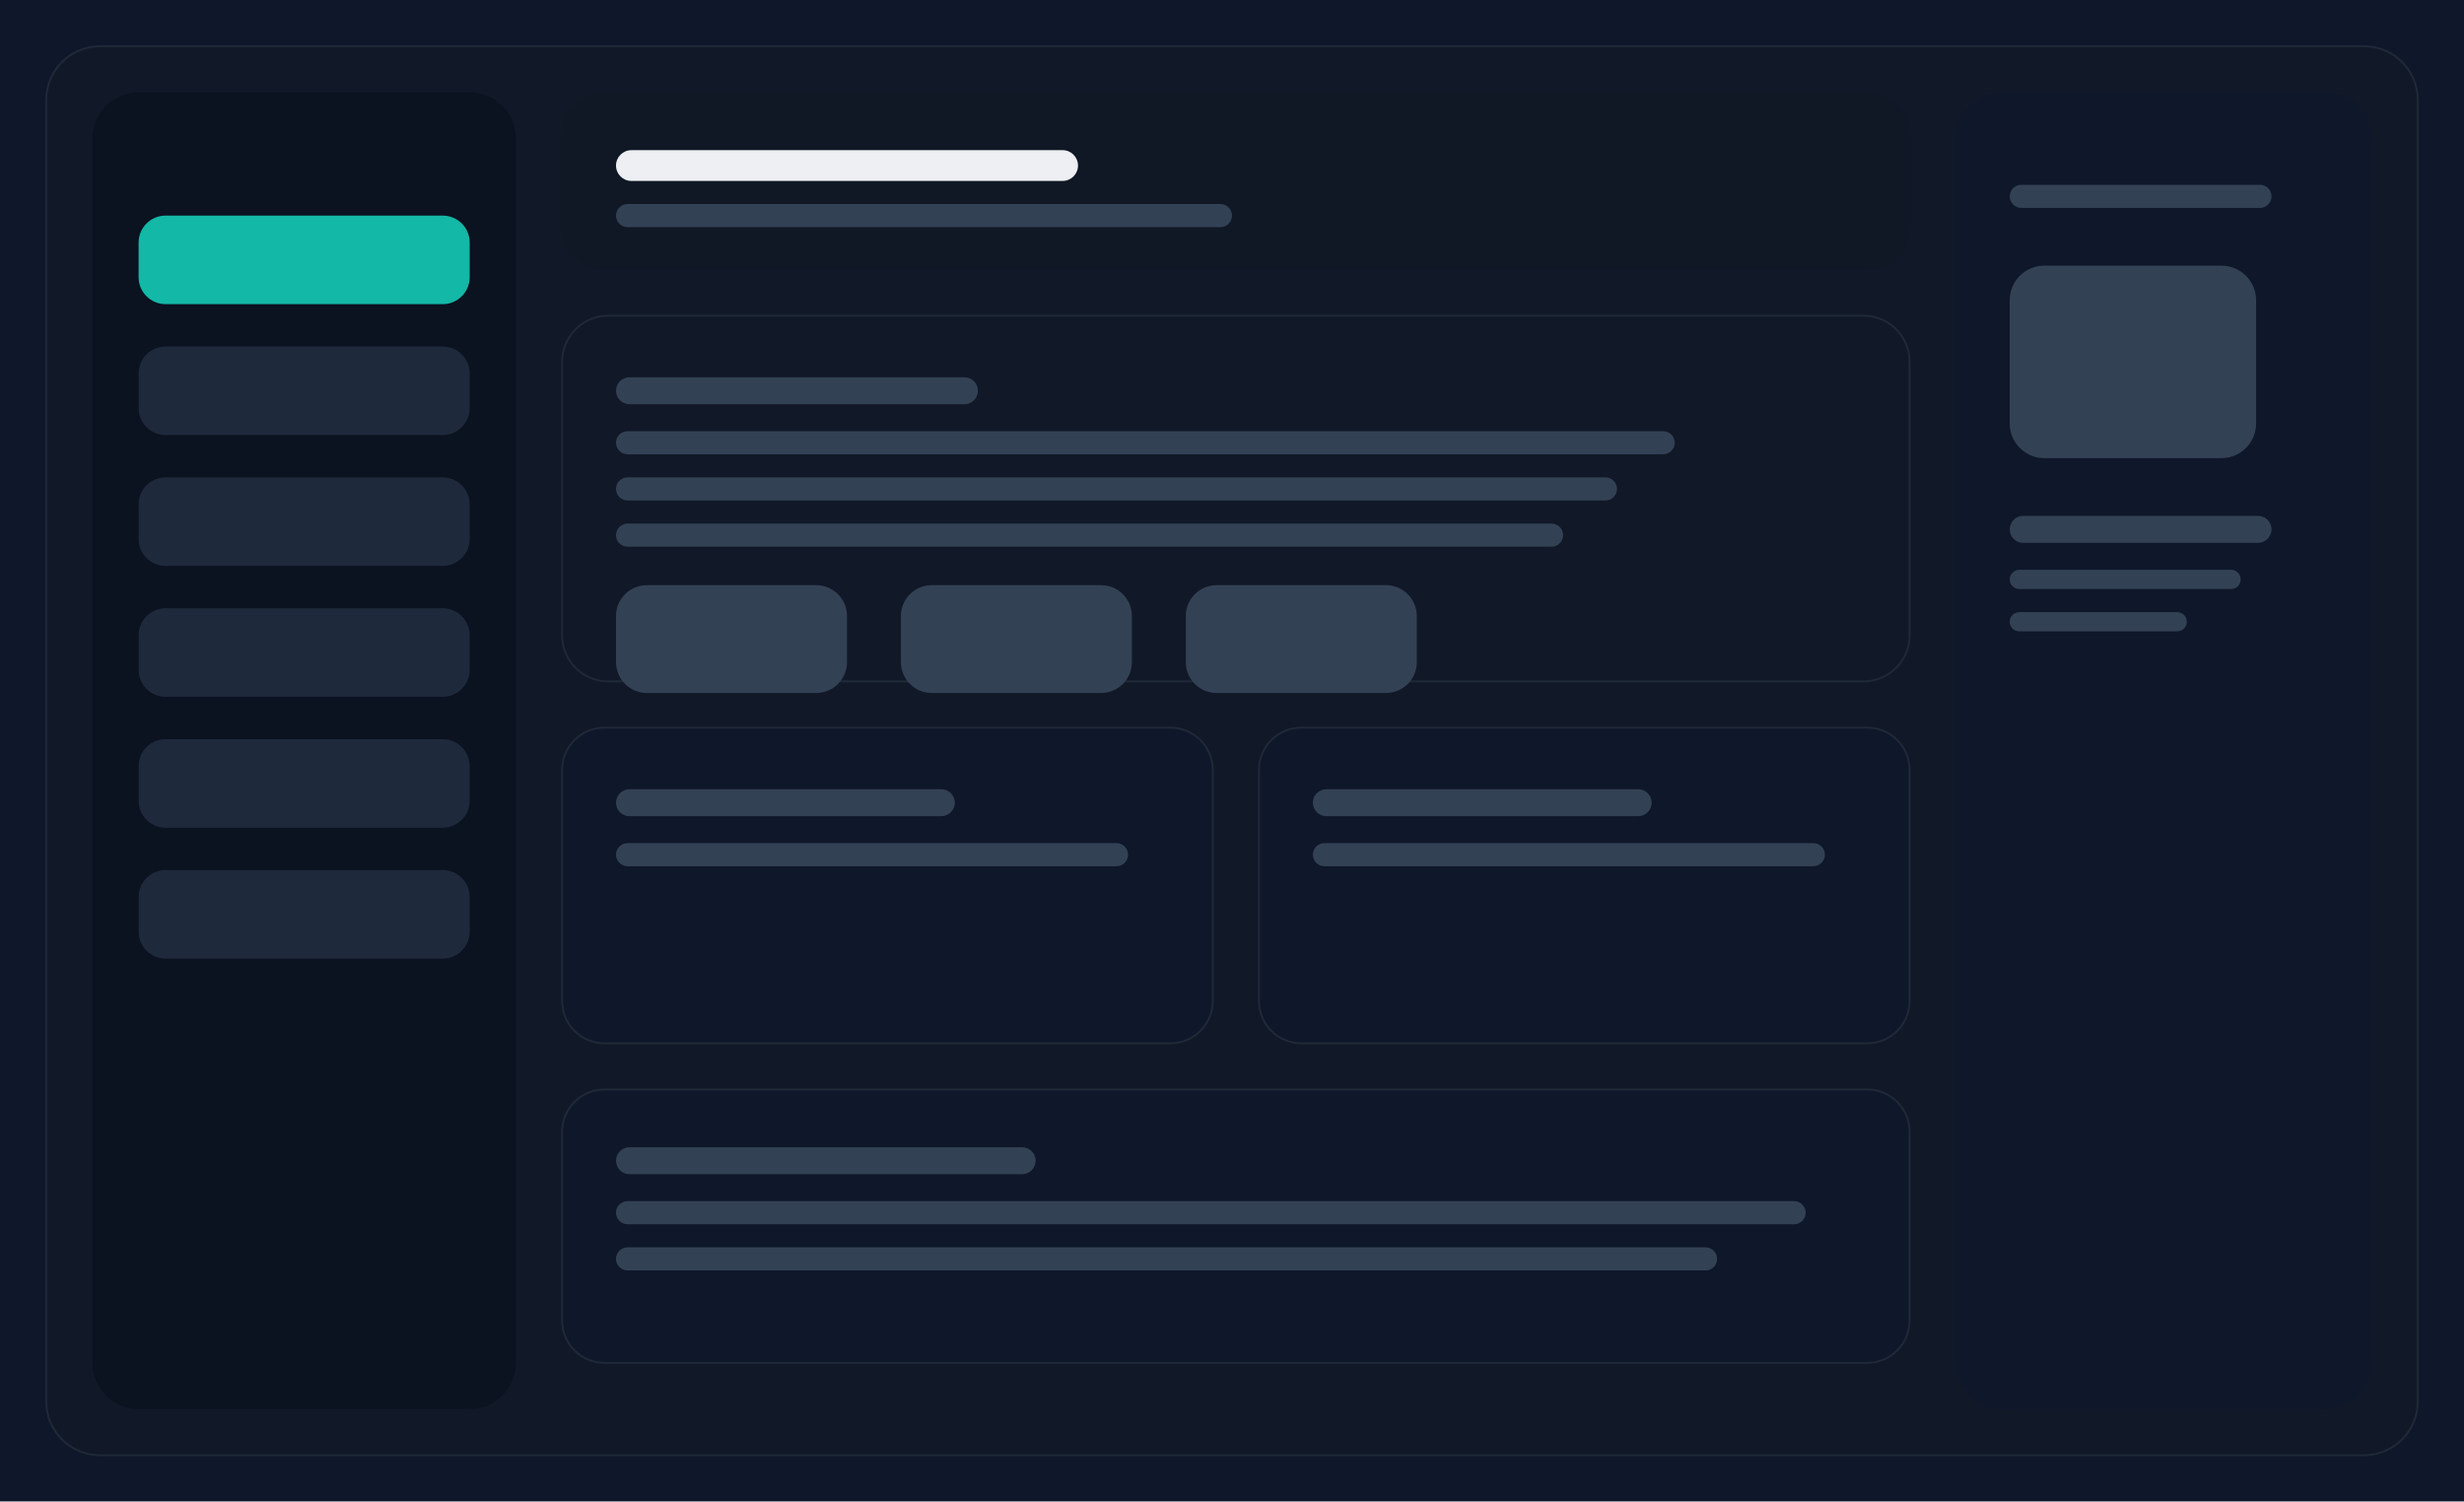
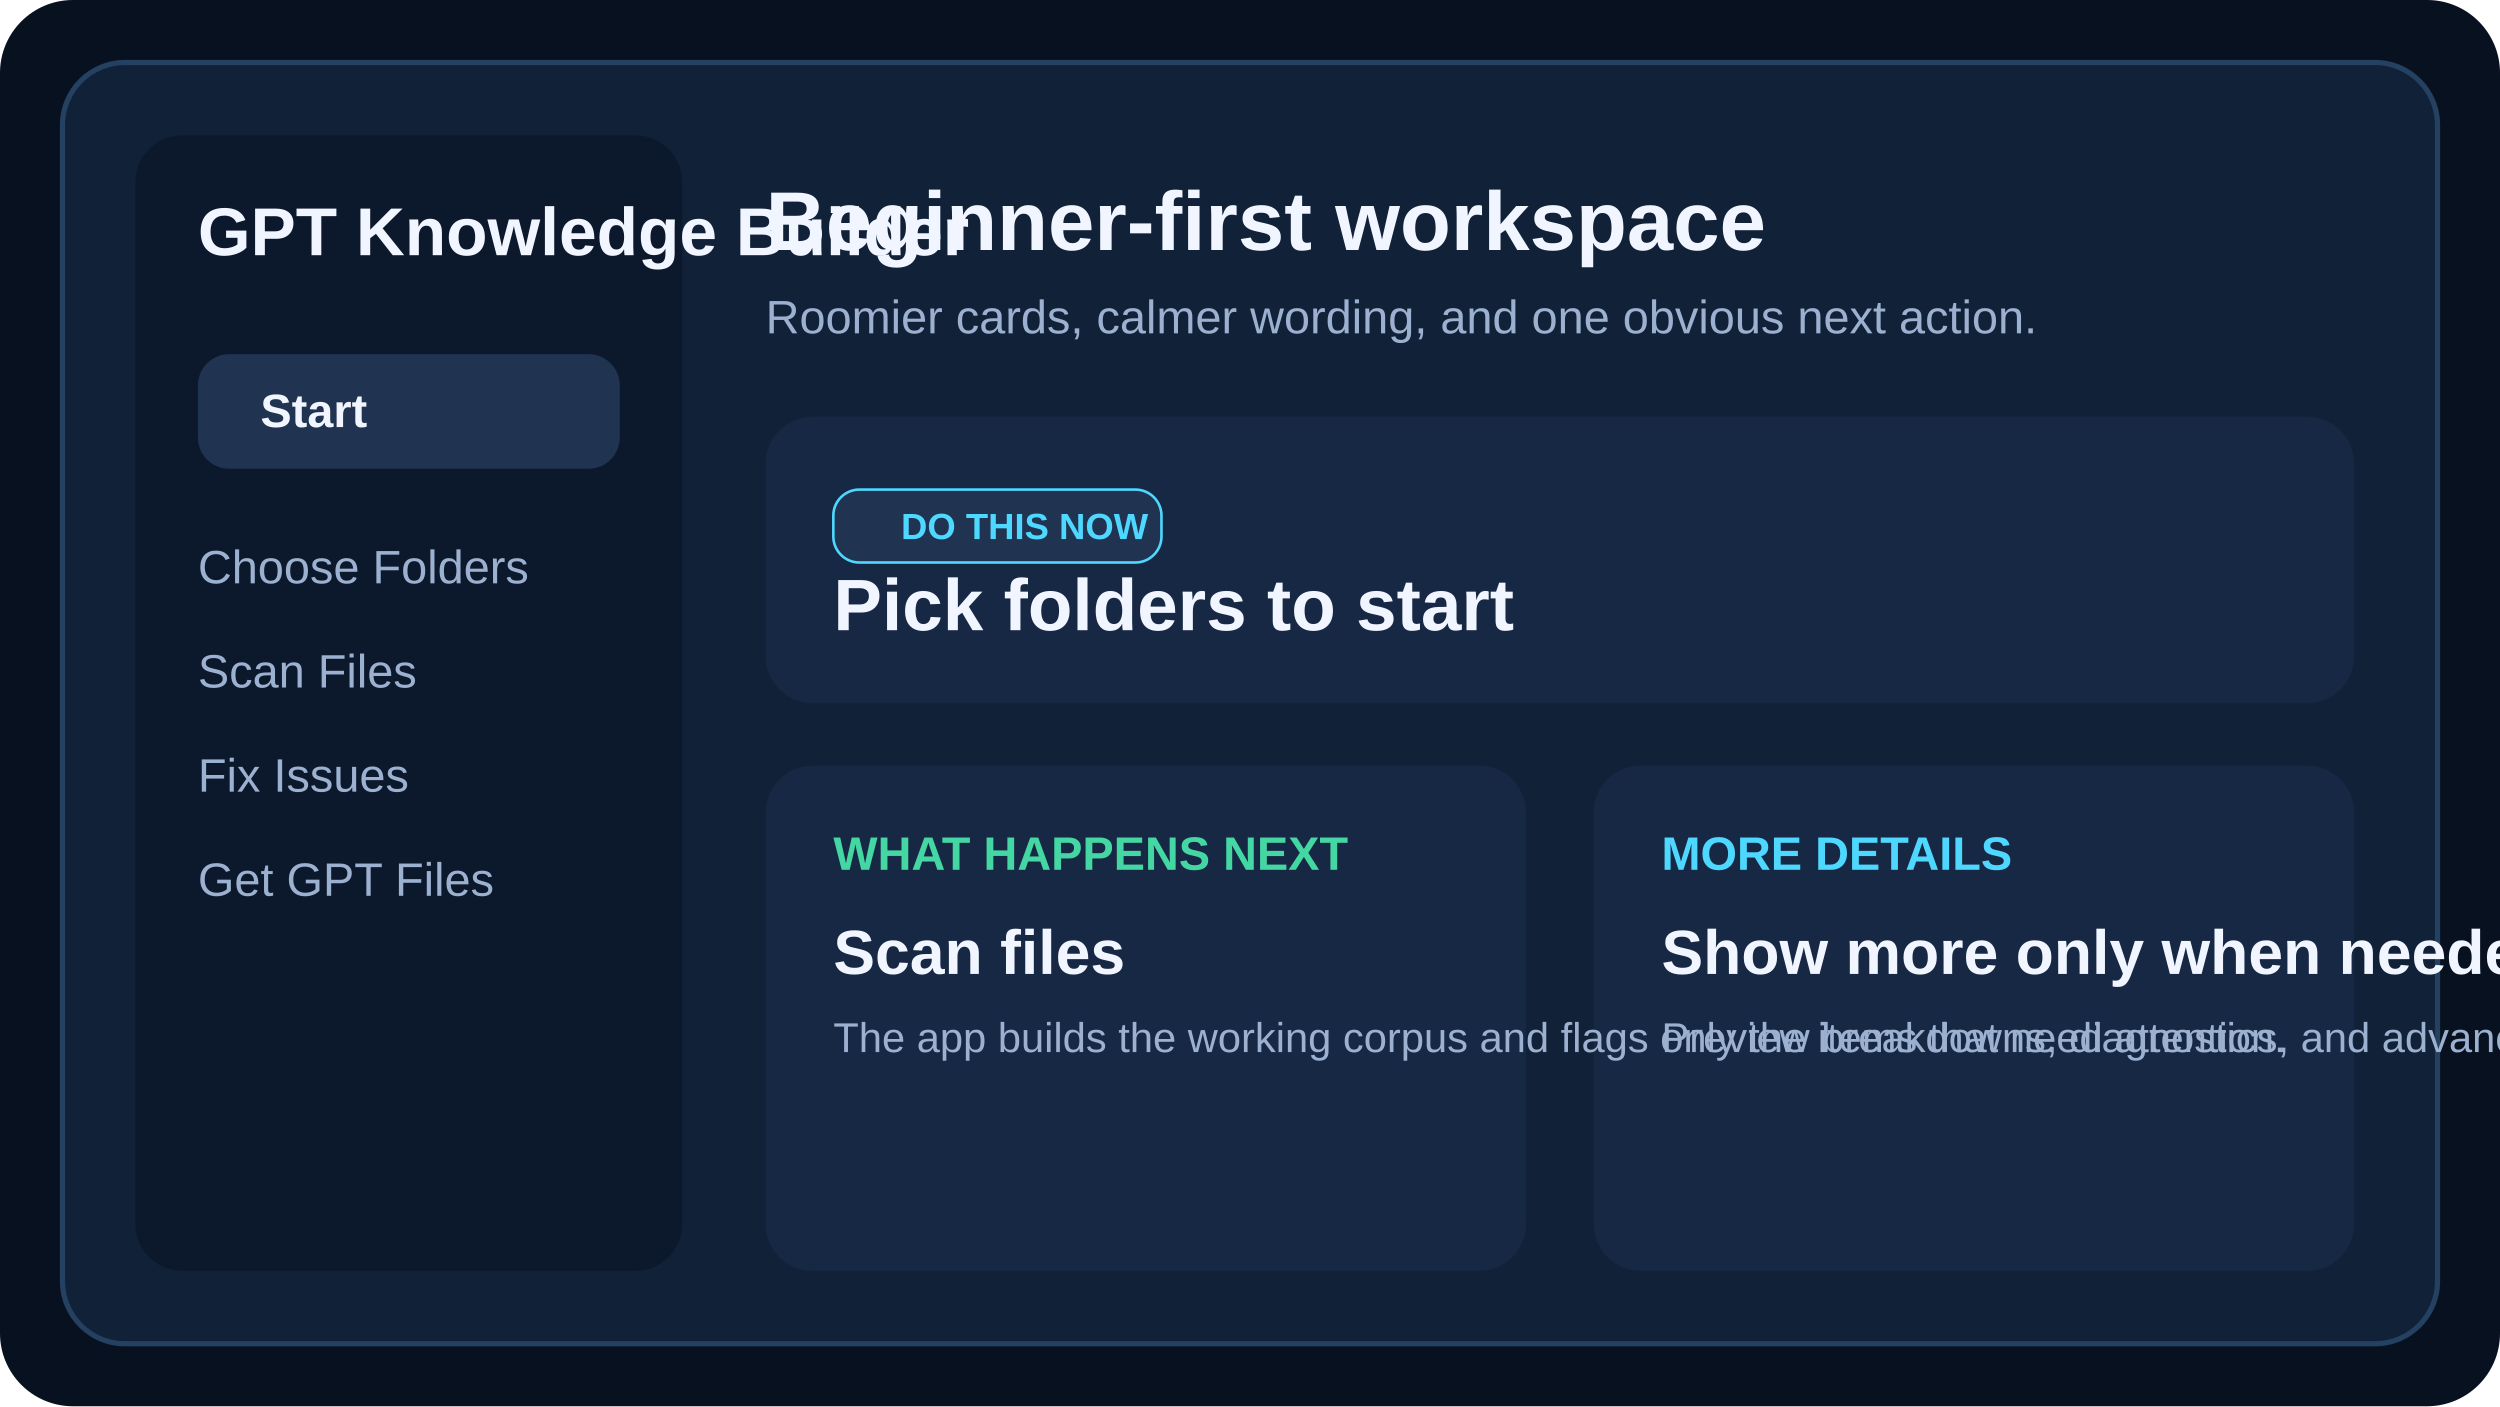
- <svg xmlns="http://www.w3.org/2000/svg" width="1280" height="780" viewBox="0 0 1280 780">
-   <rect width="1280" height="780" fill="#0f172a" />
-   <rect x="24" y="24" width="1232" height="732" rx="28" fill="#111827" stroke="#1f2937" />
-   <rect x="48" y="48" width="220" height="684" rx="24" fill="#0b1220" />
-   <rect x="292" y="48" width="700" height="92" rx="20" fill="#101826" />
-   <rect x="1016" y="48" width="216" height="684" rx="24" fill="#0f172a" />
-   <rect x="292" y="164" width="700" height="190" rx="24" fill="#111827" stroke="#1f2937" />
-   <rect x="292" y="378" width="338" height="164" rx="22" fill="#0f172a" stroke="#1f2937" />
-   <rect x="654" y="378" width="338" height="164" rx="22" fill="#0f172a" stroke="#1f2937" />
-   <rect x="292" y="566" width="700" height="142" rx="22" fill="#0f172a" stroke="#1f2937" />
-   <g fill="#14b8a6">
-     <rect x="72" y="112" width="172" height="46" rx="14" />
-   </g>
-   <g fill="#1e293b">
-     <rect x="72" y="180" width="172" height="46" rx="14" />
-     <rect x="72" y="248" width="172" height="46" rx="14" />
-     <rect x="72" y="316" width="172" height="46" rx="14" />
-     <rect x="72" y="384" width="172" height="46" rx="14" />
-     <rect x="72" y="452" width="172" height="46" rx="14" />
-   </g>
-   <g fill="#f8fafc" opacity="0.95">
-     <rect x="320" y="78" width="240" height="16" rx="8" />
-   </g>
-   <g fill="#334155">
-     <rect x="320" y="106" width="320" height="12" rx="6" />
-     <rect x="1044" y="96" width="136" height="12" rx="6" />
-     <rect x="320" y="196" width="188" height="14" rx="7" />
-     <rect x="320" y="224" width="550" height="12" rx="6" />
-     <rect x="320" y="248" width="520" height="12" rx="6" />
-     <rect x="320" y="272" width="492" height="12" rx="6" />
-     <rect x="320" y="304" width="120" height="56" rx="16" />
-     <rect x="468" y="304" width="120" height="56" rx="16" />
-     <rect x="616" y="304" width="120" height="56" rx="16" />
-     <rect x="320" y="410" width="176" height="14" rx="7" />
-     <rect x="320" y="438" width="266" height="12" rx="6" />
-     <rect x="682" y="410" width="176" height="14" rx="7" />
-     <rect x="682" y="438" width="266" height="12" rx="6" />
-     <rect x="320" y="596" width="218" height="14" rx="7" />
-     <rect x="320" y="624" width="618" height="12" rx="6" />
-     <rect x="320" y="648" width="572" height="12" rx="6" />
-     <rect x="1044" y="138" width="128" height="100" rx="18" />
-     <rect x="1044" y="268" width="136" height="14" rx="7" />
-     <rect x="1044" y="296" width="120" height="10" rx="5" />
-     <rect x="1044" y="318" width="92" height="10" rx="5" />
-   </g>
+ <svg xmlns="http://www.w3.org/2000/svg" width="960" height="540" viewBox="0 0 960 540" fill="none">
+   <rect width="960" height="540" rx="28" fill="#08111F" />
+   <rect x="24" y="24" width="912" height="492" rx="24" fill="#102138" stroke="#244162" stroke-width="2" />
+   <rect x="52" y="52" width="210" height="436" rx="18" fill="#0C182B" />
+   <text x="76" y="98" fill="#F1F5FF" font-family="Segoe UI, Arial, sans-serif" font-size="26" font-weight="700">GPT Knowledge Builder</text>
+   <rect x="76" y="136" width="162" height="44" rx="12" fill="#203350" />
+   <text x="100" y="164" fill="#F1F5FF" font-family="Segoe UI, Arial, sans-serif" font-size="18" font-weight="600">Start</text>
+   <text x="76" y="224" fill="#9CB0CF" font-family="Segoe UI, Arial, sans-serif" font-size="18">Choose Folders</text>
+   <text x="76" y="264" fill="#9CB0CF" font-family="Segoe UI, Arial, sans-serif" font-size="18">Scan Files</text>
+   <text x="76" y="304" fill="#9CB0CF" font-family="Segoe UI, Arial, sans-serif" font-size="18">Fix Issues</text>
+   <text x="76" y="344" fill="#9CB0CF" font-family="Segoe UI, Arial, sans-serif" font-size="18">Get GPT Files</text>
+   <text x="294" y="96" fill="#F1F5FF" font-family="Segoe UI, Arial, sans-serif" font-size="32" font-weight="700">Beginner-first workspace</text>
+   <text x="294" y="128" fill="#9CB0CF" font-family="Segoe UI, Arial, sans-serif" font-size="18">Roomier cards, calmer wording, and one obvious next action.</text>
+   <rect x="294" y="160" width="610" height="110" rx="18" fill="#162843" />
+   <rect x="320" y="188" width="126" height="28" rx="10" fill="#203350" stroke="#4ED8FF" />
+   <text x="346" y="207" fill="#4ED8FF" font-family="Segoe UI, Arial, sans-serif" font-size="14" font-weight="700">DO THIS NOW</text>
+   <text x="320" y="242" fill="#F1F5FF" font-family="Segoe UI, Arial, sans-serif" font-size="28" font-weight="700">Pick folders to start</text>
+   <rect x="294" y="294" width="292" height="194" rx="18" fill="#162843" />
+   <rect x="612" y="294" width="292" height="194" rx="18" fill="#162843" />
+   <text x="320" y="334" fill="#45D7A3" font-family="Segoe UI, Arial, sans-serif" font-size="18" font-weight="700">WHAT HAPPENS NEXT</text>
+   <text x="320" y="374" fill="#F1F5FF" font-family="Segoe UI, Arial, sans-serif" font-size="24" font-weight="700">Scan files</text>
+   <text x="320" y="404" fill="#9CB0CF" font-family="Segoe UI, Arial, sans-serif" font-size="16">The app builds the working corpus and flags only the items that need attention.</text>
+   <text x="638" y="334" fill="#4ED8FF" font-family="Segoe UI, Arial, sans-serif" font-size="18" font-weight="700">MORE DETAILS</text>
+   <text x="638" y="374" fill="#F1F5FF" font-family="Segoe UI, Arial, sans-serif" font-size="24" font-weight="700">Show more only when needed</text>
+   <text x="638" y="404" fill="#9CB0CF" font-family="Segoe UI, Arial, sans-serif" font-size="16">Preview breakdowns, diagnostics, and advanced controls stay out of the way until you ask.</text>
</svg>
